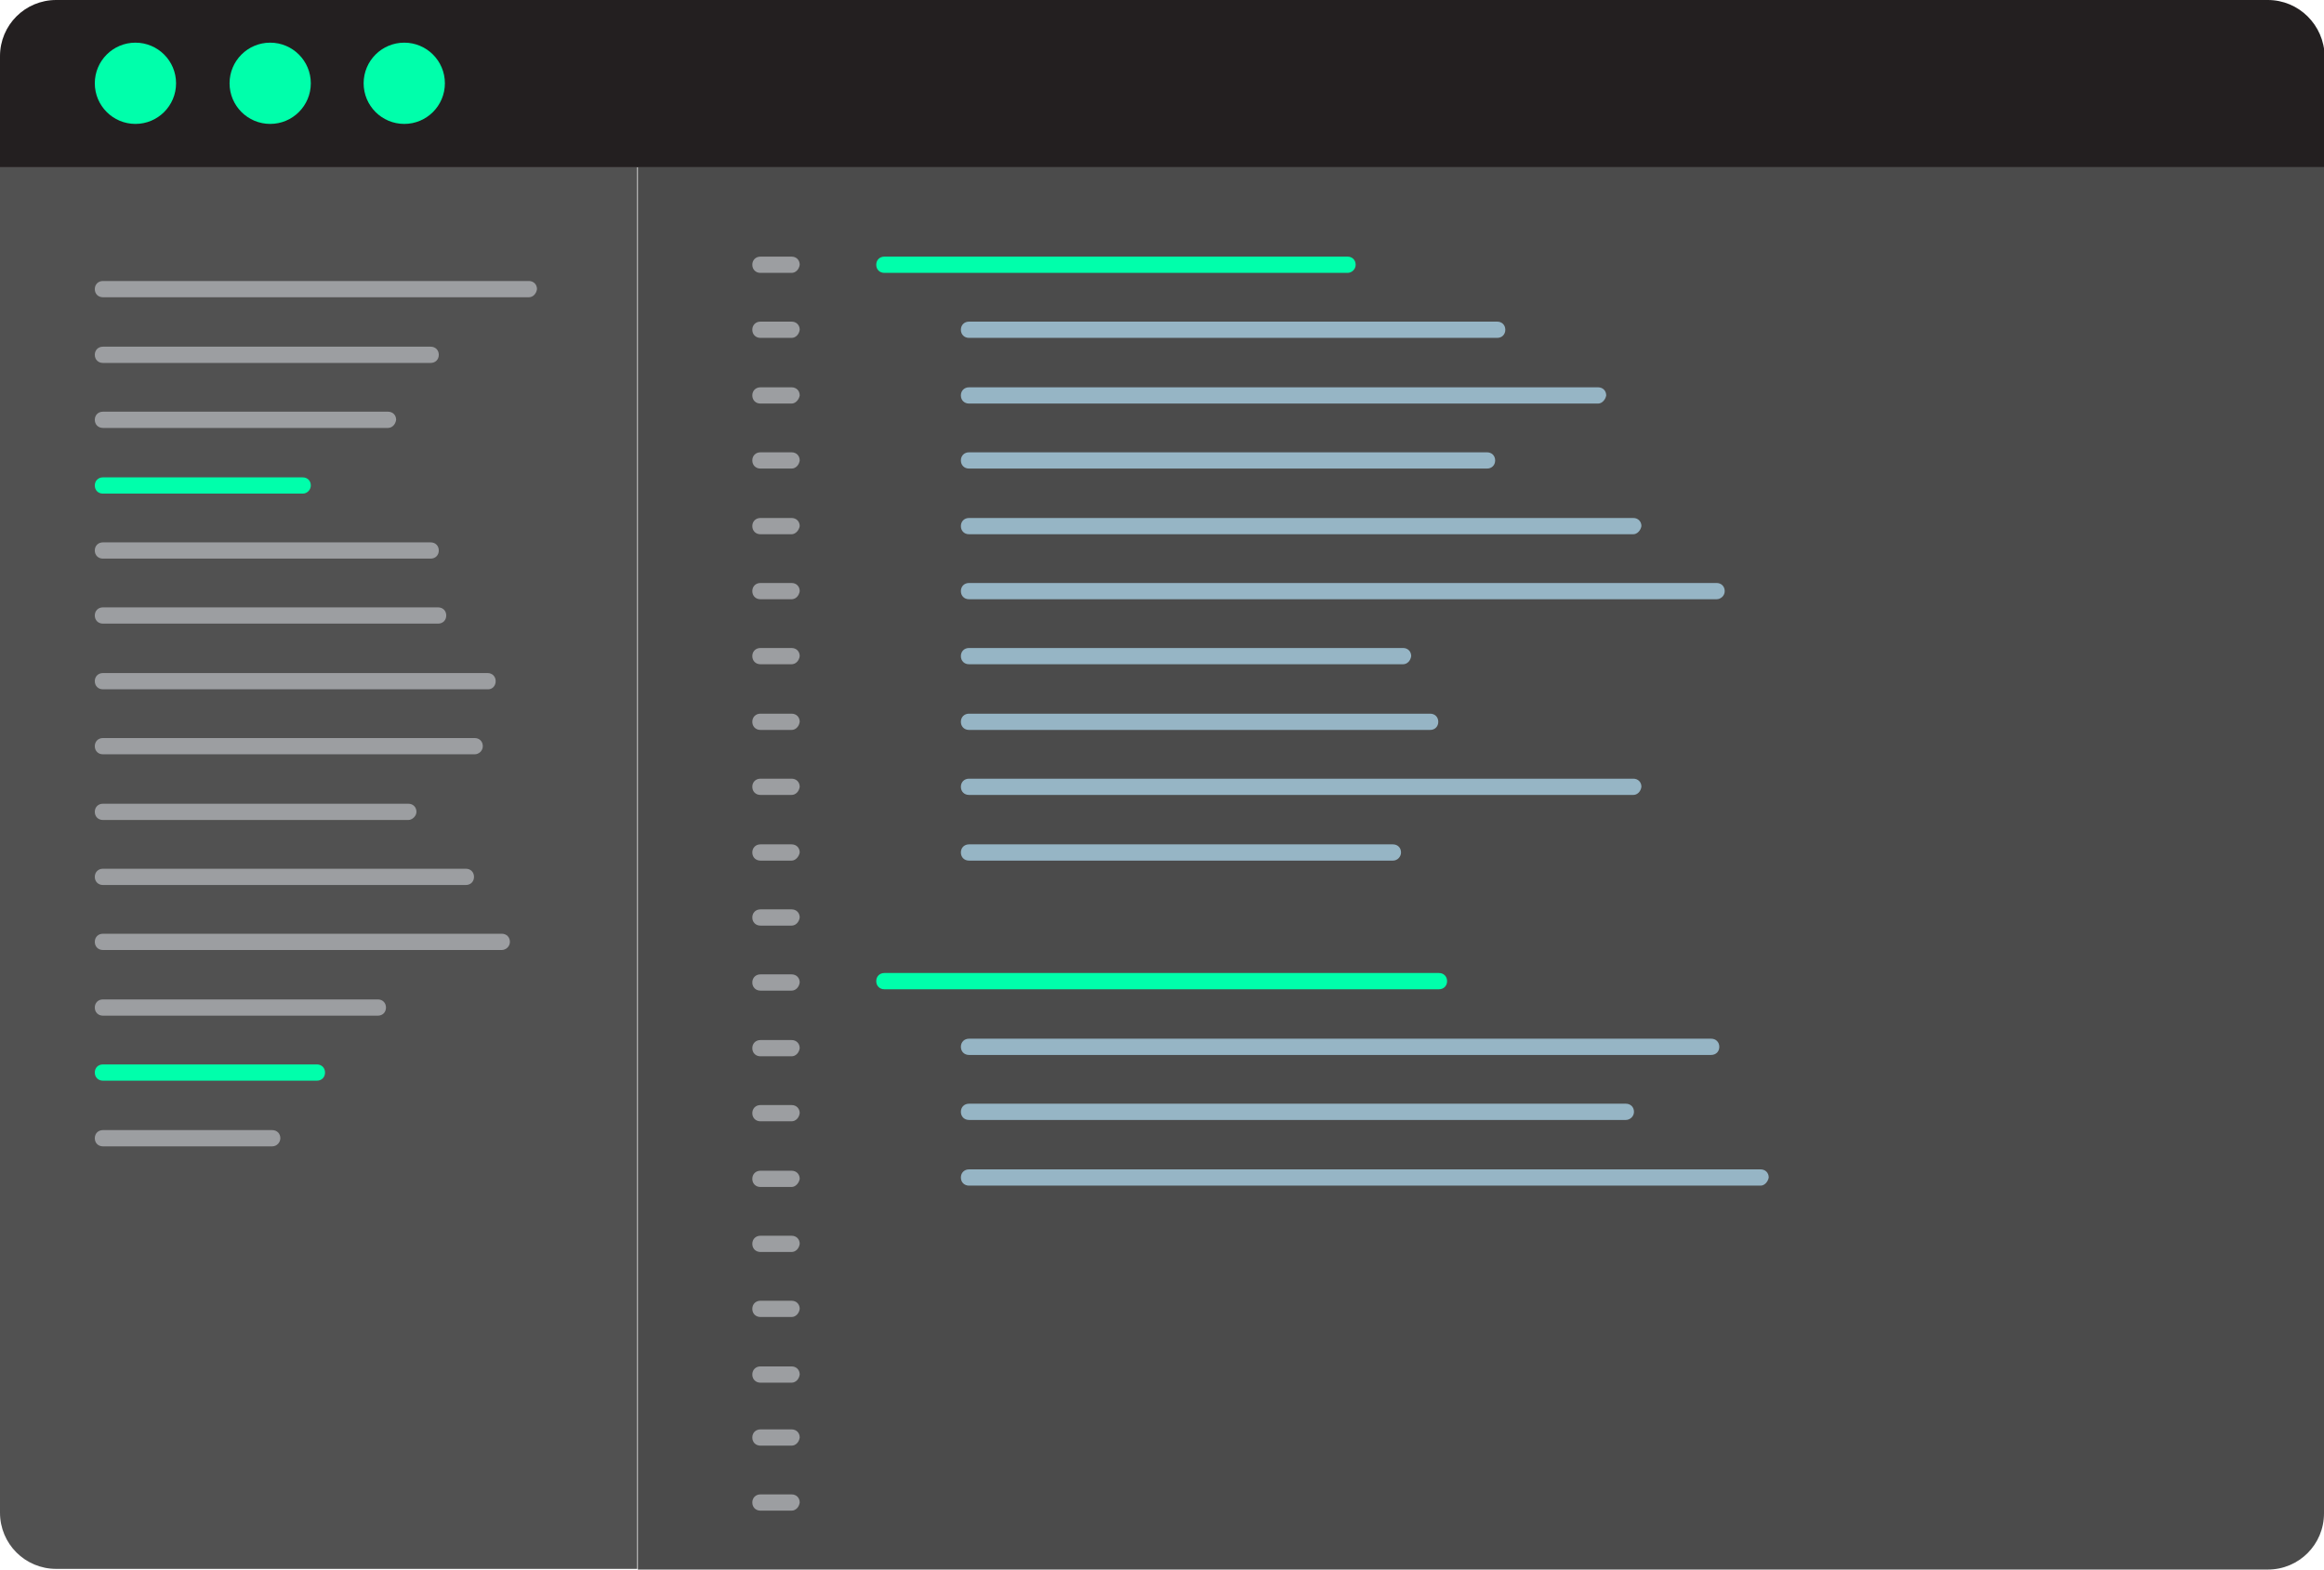
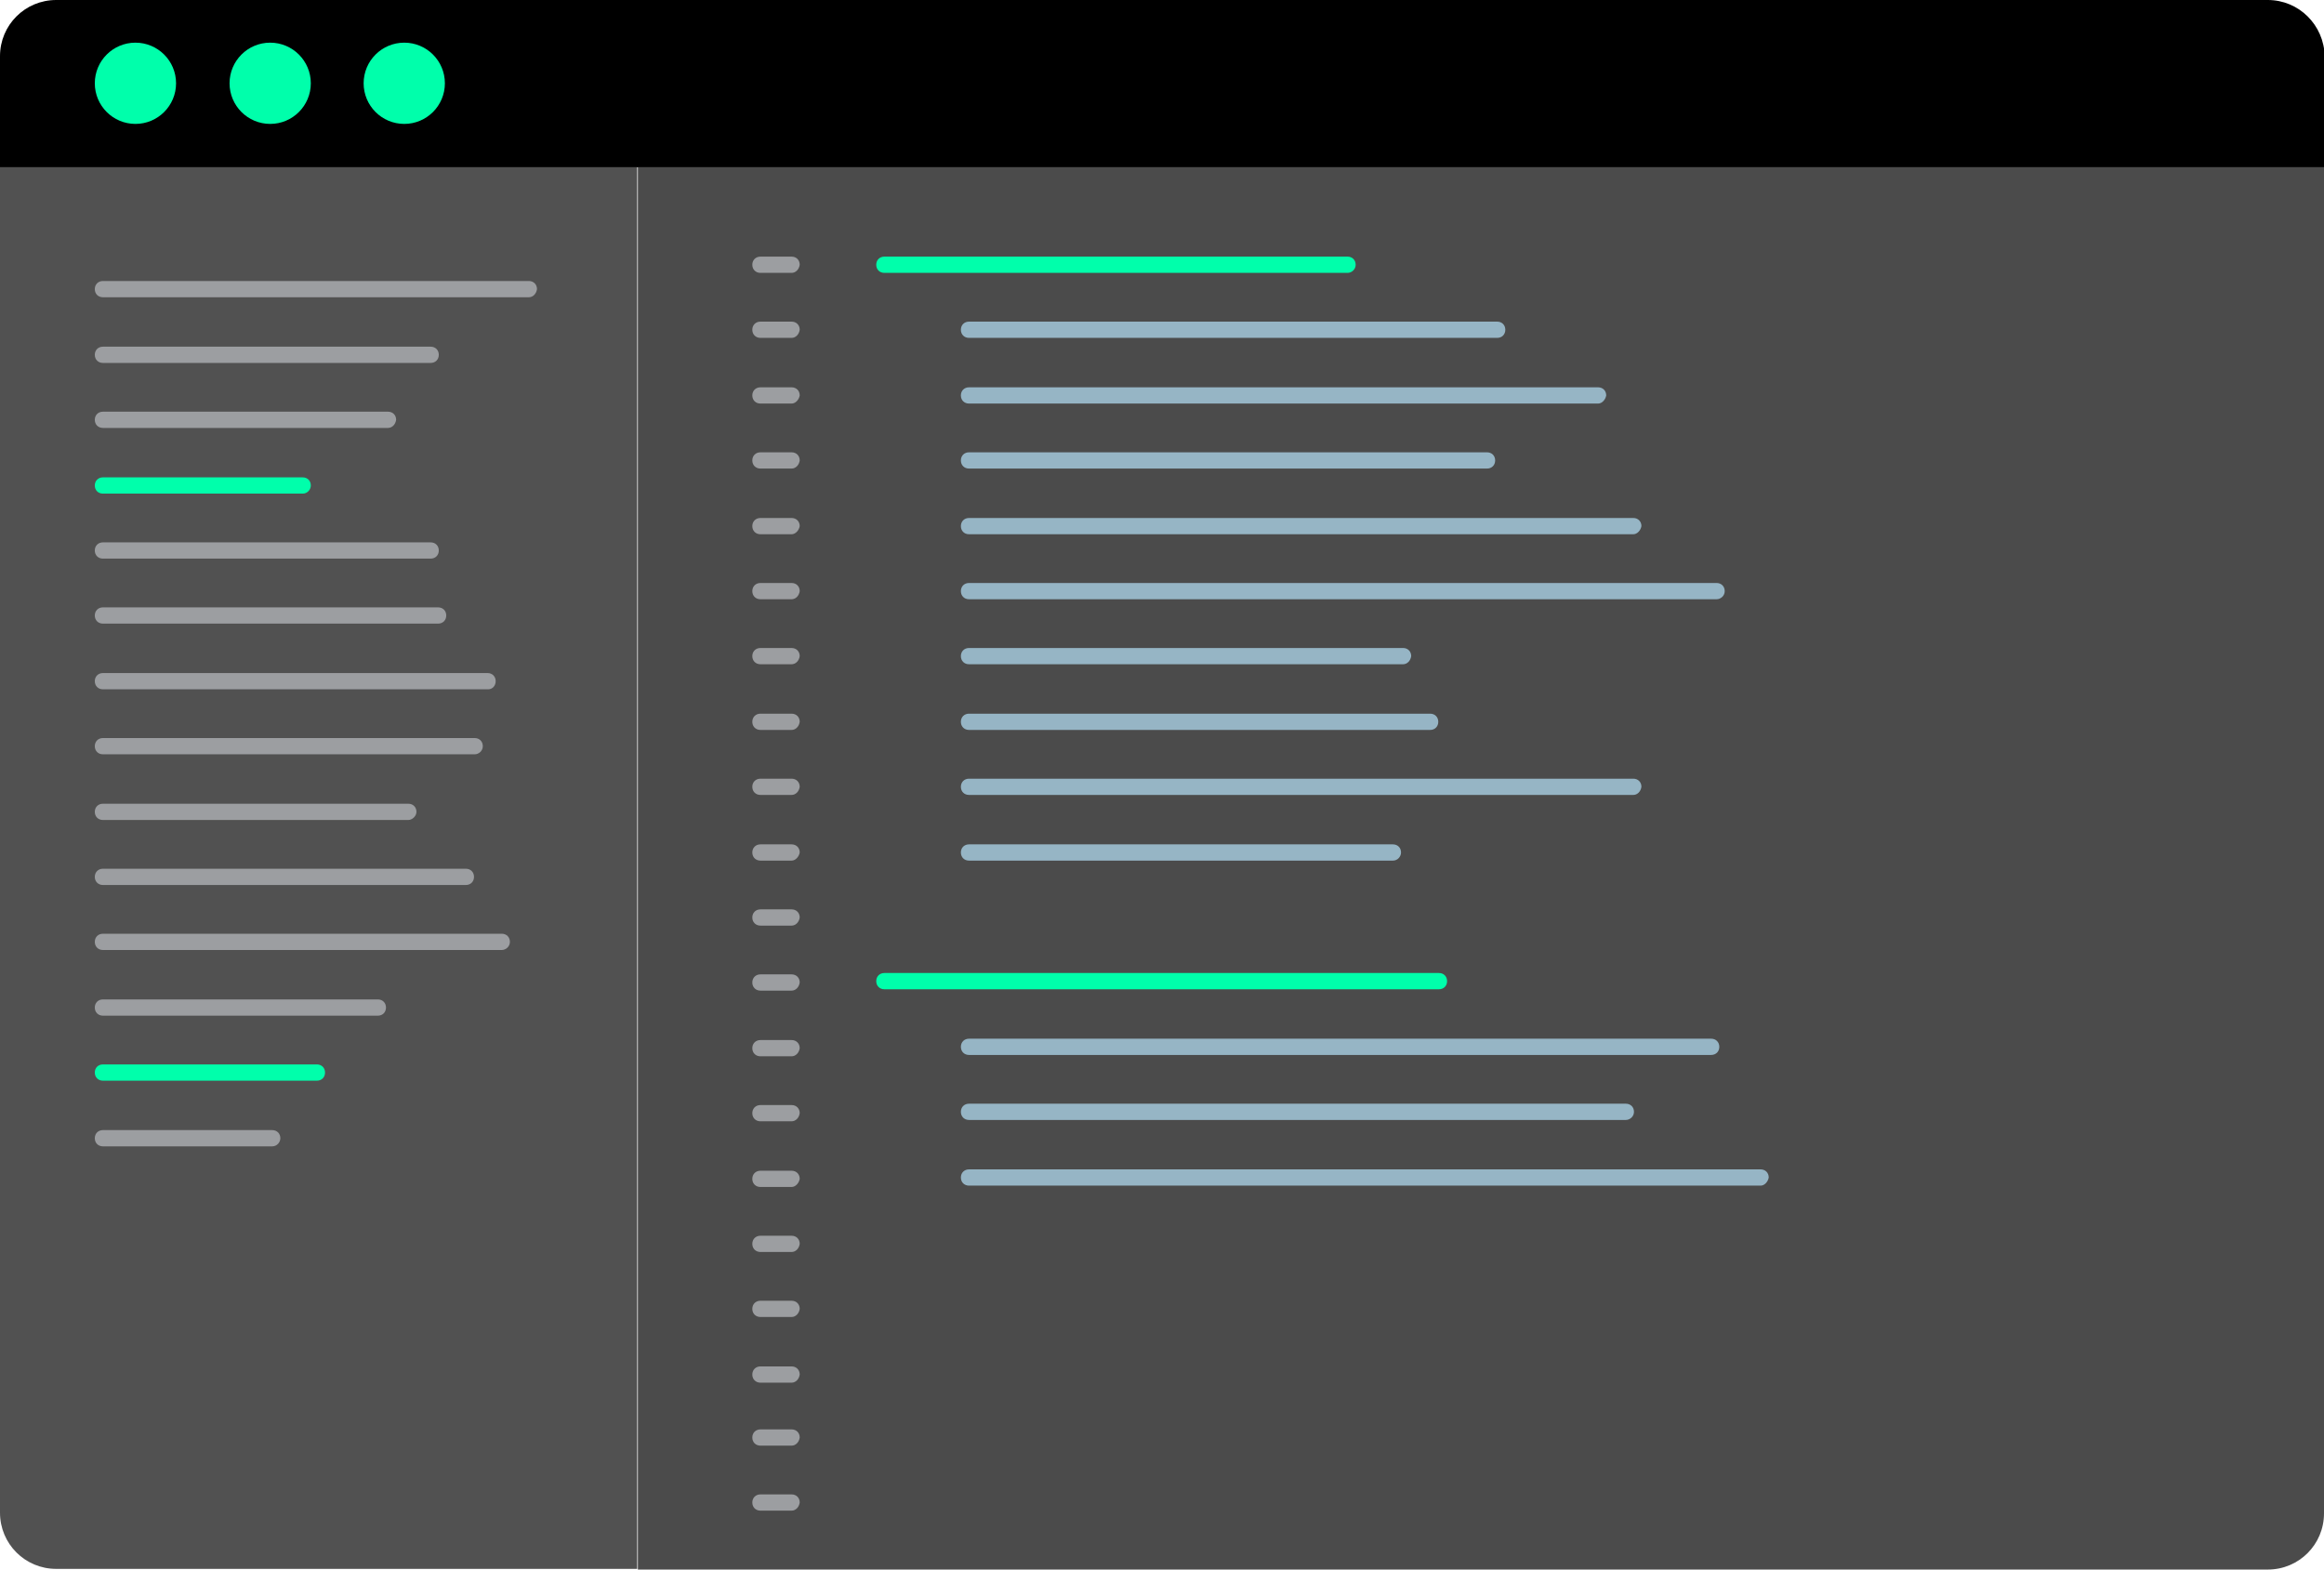
<svg xmlns="http://www.w3.org/2000/svg" version="1.1" id="Layer_1" x="0px" y="0px" viewBox="0 0 343.2 231.8" style="enable-background:new 0 0 343.2 231.8;" xml:space="preserve">
  <style type="text/css">
	.st0{opacity:0.8;fill:#1E1E1E;enable-background:new    ;}
	.st1{opacity:0.8;fill:#252526;enable-background:new    ;}
- 	.st2{fill:#231F20;}
- 	.st3{fill:#00FFAB;}
- 	.st4{fill:#9C9EA1;}
- 	.st5{fill:#96B5C5;}
+ 	.st2{fill:#00FFAB;}
+ 	.st3{fill:#9C9EA1;}
+ 	.st4{fill:#96B5C5;}
</style>
  <g id="Layer_1_00000005230900760339397350000001364994355796336050_">
</g>
  <g id="Layer_3">
</g>
  <g id="Layer_4">
    <g>
      <g>
-         <path class="st0" d="M94.2,231.8h240.7c4.6,0,8.3-3.7,8.3-8.3V24.7h-249V231.8z" />
-         <path class="st1" d="M0,24.7v198.7c0,4.6,3.7,8.3,8.3,8.3h85.8v-207H0z" />
-         <path class="st2" d="M334.9,0H94.2H8.3C3.7,0,0,3.7,0,8.3v16.4h94.2h249.1V8.3C343.2,3.7,339.5,0,334.9,0z" />
+         <path class="st0" d="M94.2,231.8h240.7c4.6,0,8.3-3.7,8.3-8.3V24.7h-249L94.2,231.8L94.2,231.8z" />
+         <path class="st1" d="M0,24.7v198.7c0,4.6,3.7,8.3,8.3,8.3h85.8v-207C94.1,24.7,0,24.7,0,24.7z" />
+         <path d="M334.9,0H94.2H8.3C3.7,0,0,3.7,0,8.3v16.4h94.2h249.1V8.3C343.2,3.7,339.5,0,334.9,0z" />
      </g>
      <g>
-         <circle class="st3" cx="20" cy="12.3" r="6" />
-         <circle class="st3" cx="59.7" cy="12.3" r="6" />
-         <circle class="st3" cx="39.9" cy="12.3" r="6" />
+         <circle class="st2" cx="20" cy="12.3" r="6" />
+         <circle class="st2" cx="59.7" cy="12.3" r="6" />
+         <circle class="st2" cx="39.9" cy="12.3" r="6" />
      </g>
-       <path class="st4" d="M78.1,43.9H15.2c-0.7,0-1.2-0.5-1.2-1.2l0,0c0-0.7,0.5-1.2,1.2-1.2h62.9c0.7,0,1.2,0.5,1.2,1.2l0,0    C79.2,43.4,78.7,43.9,78.1,43.9z" />
-       <path class="st4" d="M57.3,63.2H15.2c-0.7,0-1.2-0.5-1.2-1.2l0,0c0-0.7,0.5-1.2,1.2-1.2h42.1c0.7,0,1.2,0.5,1.2,1.2l0,0    C58.4,62.7,57.9,63.2,57.3,63.2z" />
-       <path class="st4" d="M63.6,82.5H15.2c-0.7,0-1.2-0.5-1.2-1.2l0,0c0-0.7,0.5-1.2,1.2-1.2h48.4c0.7,0,1.2,0.5,1.2,1.2l0,0    C64.8,82,64.3,82.5,63.6,82.5z" />
-       <path class="st4" d="M72.1,101.8H15.2c-0.7,0-1.2-0.5-1.2-1.2l0,0c0-0.7,0.5-1.2,1.2-1.2H72c0.7,0,1.2,0.5,1.2,1.2l0,0    C73.2,101.3,72.7,101.8,72.1,101.8z" />
-       <path class="st4" d="M60.3,121.1H15.2c-0.7,0-1.2-0.5-1.2-1.2l0,0c0-0.7,0.5-1.2,1.2-1.2h45.1c0.7,0,1.2,0.5,1.2,1.2l0,0    C61.5,120.5,60.9,121.1,60.3,121.1z" />
-       <path class="st4" d="M74.1,140.3H15.2c-0.7,0-1.2-0.5-1.2-1.2l0,0c0-0.7,0.5-1.2,1.2-1.2h58.9c0.7,0,1.2,0.5,1.2,1.2l0,0    C75.3,139.8,74.7,140.3,74.1,140.3z" />
-       <path class="st3" d="M46.8,159.6H15.2c-0.7,0-1.2-0.5-1.2-1.2l0,0c0-0.7,0.5-1.2,1.2-1.2h31.6c0.7,0,1.2,0.5,1.2,1.2l0,0    C48,159.1,47.5,159.6,46.8,159.6z" />
-       <path class="st4" d="M63.6,53.6H15.2c-0.7,0-1.2-0.5-1.2-1.2l0,0c0-0.7,0.5-1.2,1.2-1.2h48.4c0.7,0,1.2,0.5,1.2,1.2l0,0    C64.8,53.1,64.3,53.6,63.6,53.6z" />
-       <path class="st3" d="M44.7,72.9H15.2c-0.7,0-1.2-0.5-1.2-1.2l0,0c0-0.7,0.5-1.2,1.2-1.2h29.5c0.7,0,1.2,0.5,1.2,1.2l0,0    C45.9,72.3,45.4,72.9,44.7,72.9z" />
-       <path class="st4" d="M64.7,92.1H15.2c-0.7,0-1.2-0.5-1.2-1.2l0,0c0-0.7,0.5-1.2,1.2-1.2h49.5c0.7,0,1.2,0.5,1.2,1.2l0,0    C65.9,91.6,65.4,92.1,64.7,92.1z" />
-       <path class="st4" d="M70.1,111.4H15.2c-0.7,0-1.2-0.5-1.2-1.2l0,0c0-0.7,0.5-1.2,1.2-1.2h54.9c0.7,0,1.2,0.5,1.2,1.2l0,0    C71.3,110.9,70.7,111.4,70.1,111.4z" />
-       <path class="st4" d="M68.8,130.7H15.2c-0.7,0-1.2-0.5-1.2-1.2l0,0c0-0.7,0.5-1.2,1.2-1.2h53.6c0.7,0,1.2,0.5,1.2,1.2l0,0    C70,130.2,69.5,130.7,68.8,130.7z" />
-       <path class="st4" d="M55.8,150H15.2c-0.7,0-1.2-0.5-1.2-1.2l0,0c0-0.7,0.5-1.2,1.2-1.2h40.6c0.7,0,1.2,0.5,1.2,1.2l0,0    C57,149.5,56.5,150,55.8,150z" />
-       <path class="st4" d="M40.2,169.3h-25c-0.7,0-1.2-0.5-1.2-1.2l0,0c0-0.7,0.5-1.2,1.2-1.2h25c0.7,0,1.2,0.5,1.2,1.2l0,0    C41.4,168.7,40.9,169.3,40.2,169.3z" />
-       <path class="st4" d="M116.9,40.3h-4.6c-0.7,0-1.2-0.5-1.2-1.2l0,0c0-0.7,0.5-1.2,1.2-1.2h4.6c0.7,0,1.2,0.5,1.2,1.2l0,0    C118,39.8,117.5,40.3,116.9,40.3z" />
-       <path class="st4" d="M116.9,59.6h-4.6c-0.7,0-1.2-0.5-1.2-1.2l0,0c0-0.7,0.5-1.2,1.2-1.2h4.6c0.7,0,1.2,0.5,1.2,1.2l0,0    C118,59,117.5,59.6,116.9,59.6z" />
-       <path class="st4" d="M116.9,78.9h-4.6c-0.7,0-1.2-0.5-1.2-1.2l0,0c0-0.7,0.5-1.2,1.2-1.2h4.6c0.7,0,1.2,0.5,1.2,1.2l0,0    C118,78.3,117.5,78.9,116.9,78.9z" />
-       <path class="st4" d="M116.9,98.1h-4.6c-0.7,0-1.2-0.5-1.2-1.2l0,0c0-0.7,0.5-1.2,1.2-1.2h4.6c0.7,0,1.2,0.5,1.2,1.2l0,0    C118,97.6,117.5,98.1,116.9,98.1z" />
-       <path class="st4" d="M116.9,117.4h-4.6c-0.7,0-1.2-0.5-1.2-1.2l0,0c0-0.7,0.5-1.2,1.2-1.2h4.6c0.7,0,1.2,0.5,1.2,1.2l0,0    C118,116.9,117.5,117.4,116.9,117.4z" />
-       <path class="st4" d="M116.9,136.7h-4.6c-0.7,0-1.2-0.5-1.2-1.2l0,0c0-0.7,0.5-1.2,1.2-1.2h4.6c0.7,0,1.2,0.5,1.2,1.2l0,0    C118,136.2,117.5,136.7,116.9,136.7z" />
-       <path class="st4" d="M116.9,156h-4.6c-0.7,0-1.2-0.5-1.2-1.2l0,0c0-0.7,0.5-1.2,1.2-1.2h4.6c0.7,0,1.2,0.5,1.2,1.2l0,0    C118,155.5,117.5,156,116.9,156z" />
-       <path class="st4" d="M116.9,175.3h-4.6c-0.7,0-1.2-0.5-1.2-1.2l0,0c0-0.7,0.5-1.2,1.2-1.2h4.6c0.7,0,1.2,0.5,1.2,1.2l0,0    C118,174.7,117.5,175.3,116.9,175.3z" />
-       <path class="st4" d="M116.9,194.5h-4.6c-0.7,0-1.2-0.5-1.2-1.2l0,0c0-0.7,0.5-1.2,1.2-1.2h4.6c0.7,0,1.2,0.5,1.2,1.2l0,0    C118,194,117.5,194.5,116.9,194.5z" />
-       <path class="st4" d="M116.9,49.9h-4.6c-0.7,0-1.2-0.5-1.2-1.2l0,0c0-0.7,0.5-1.2,1.2-1.2h4.6c0.7,0,1.2,0.5,1.2,1.2l0,0    C118,49.4,117.5,49.9,116.9,49.9z" />
-       <path class="st4" d="M116.9,69.2h-4.6c-0.7,0-1.2-0.5-1.2-1.2l0,0c0-0.7,0.5-1.2,1.2-1.2h4.6c0.7,0,1.2,0.5,1.2,1.2l0,0    C118,68.7,117.5,69.2,116.9,69.2z" />
-       <path class="st4" d="M116.9,88.5h-4.6c-0.7,0-1.2-0.5-1.2-1.2l0,0c0-0.7,0.5-1.2,1.2-1.2h4.6c0.7,0,1.2,0.5,1.2,1.2l0,0    C118,88,117.5,88.5,116.9,88.5z" />
-       <path class="st4" d="M116.9,107.8h-4.6c-0.7,0-1.2-0.5-1.2-1.2l0,0c0-0.7,0.5-1.2,1.2-1.2h4.6c0.7,0,1.2,0.5,1.2,1.2l0,0    C118,107.3,117.5,107.8,116.9,107.8z" />
-       <path class="st4" d="M116.9,127.1h-4.6c-0.7,0-1.2-0.5-1.2-1.2l0,0c0-0.7,0.5-1.2,1.2-1.2h4.6c0.7,0,1.2,0.5,1.2,1.2l0,0    C118,126.5,117.5,127.1,116.9,127.1z" />
-       <path class="st4" d="M116.9,146.3h-4.6c-0.7,0-1.2-0.5-1.2-1.2l0,0c0-0.7,0.5-1.2,1.2-1.2h4.6c0.7,0,1.2,0.5,1.2,1.2l0,0    C118,145.8,117.5,146.3,116.9,146.3z" />
-       <path class="st4" d="M116.9,165.6h-4.6c-0.7,0-1.2-0.5-1.2-1.2l0,0c0-0.7,0.5-1.2,1.2-1.2h4.6c0.7,0,1.2,0.5,1.2,1.2l0,0    C118,165.1,117.5,165.6,116.9,165.6z" />
-       <path class="st4" d="M116.9,184.9h-4.6c-0.7,0-1.2-0.5-1.2-1.2l0,0c0-0.7,0.5-1.2,1.2-1.2h4.6c0.7,0,1.2,0.5,1.2,1.2l0,0    C118,184.4,117.5,184.9,116.9,184.9z" />
-       <path class="st4" d="M116.9,204.2h-4.6c-0.7,0-1.2-0.5-1.2-1.2l0,0c0-0.7,0.5-1.2,1.2-1.2h4.6c0.7,0,1.2,0.5,1.2,1.2l0,0    C118,203.7,117.5,204.2,116.9,204.2z" />
-       <path class="st3" d="M199,40.3h-68.4c-0.7,0-1.2-0.5-1.2-1.2l0,0c0-0.7,0.5-1.2,1.2-1.2H199c0.7,0,1.2,0.5,1.2,1.2l0,0    C200.2,39.8,199.6,40.3,199,40.3z" />
-       <path class="st5" d="M236,59.6h-92.9c-0.7,0-1.2-0.5-1.2-1.2l0,0c0-0.7,0.5-1.2,1.2-1.2H236c0.7,0,1.2,0.5,1.2,1.2l0,0    C237.1,59,236.6,59.6,236,59.6z" />
-       <path class="st5" d="M241.2,78.9h-98.1c-0.7,0-1.2-0.5-1.2-1.2l0,0c0-0.7,0.5-1.2,1.2-1.2h98.1c0.7,0,1.2,0.5,1.2,1.2l0,0    C242.3,78.3,241.8,78.9,241.2,78.9z" />
-       <path class="st5" d="M252.7,155.8H143.1c-0.7,0-1.2-0.5-1.2-1.2l0,0c0-0.7,0.5-1.2,1.2-1.2h109.6c0.7,0,1.2,0.5,1.2,1.2l0,0    C253.9,155.3,253.4,155.8,252.7,155.8z" />
-       <path class="st5" d="M260,175.1H143.1c-0.7,0-1.2-0.5-1.2-1.2l0,0c0-0.7,0.5-1.2,1.2-1.2H260c0.7,0,1.2,0.5,1.2,1.2l0,0    C261.1,174.5,260.6,175.1,260,175.1z" />
-       <path class="st5" d="M221.1,49.9h-78c-0.7,0-1.2-0.5-1.2-1.2l0,0c0-0.7,0.5-1.2,1.2-1.2h78c0.7,0,1.2,0.5,1.2,1.2l0,0    C222.3,49.4,221.8,49.9,221.1,49.9z" />
-       <path class="st5" d="M219.6,69.2h-76.5c-0.7,0-1.2-0.5-1.2-1.2l0,0c0-0.7,0.5-1.2,1.2-1.2h76.5c0.7,0,1.2,0.5,1.2,1.2l0,0    C220.8,68.7,220.3,69.2,219.6,69.2z" />
-       <path class="st5" d="M253.5,88.5H143.1c-0.7,0-1.2-0.5-1.2-1.2l0,0c0-0.7,0.5-1.2,1.2-1.2h110.4c0.7,0,1.2,0.5,1.2,1.2l0,0    C254.7,88,254.1,88.5,253.5,88.5z" />
-       <path class="st3" d="M212.5,146.1h-81.9c-0.7,0-1.2-0.5-1.2-1.2l0,0c0-0.7,0.5-1.2,1.2-1.2h81.9c0.7,0,1.2,0.5,1.2,1.2l0,0    C213.7,145.6,213.2,146.1,212.5,146.1z" />
-       <path class="st5" d="M240.1,165.4h-97c-0.7,0-1.2-0.5-1.2-1.2l0,0c0-0.7,0.5-1.2,1.2-1.2h97c0.7,0,1.2,0.5,1.2,1.2l0,0    C241.3,164.9,240.7,165.4,240.1,165.4z" />
-       <path class="st4" d="M116.9,213.5h-4.6c-0.7,0-1.2-0.5-1.2-1.2l0,0c0-0.7,0.5-1.2,1.2-1.2h4.6c0.7,0,1.2,0.5,1.2,1.2l0,0    C118,213,117.5,213.5,116.9,213.5z" />
-       <path class="st4" d="M116.9,223.1h-4.6c-0.7,0-1.2-0.5-1.2-1.2l0,0c0-0.7,0.5-1.2,1.2-1.2h4.6c0.7,0,1.2,0.5,1.2,1.2l0,0    C118,222.6,117.5,223.1,116.9,223.1z" />
-       <path class="st5" d="M207.2,98.1h-64.1c-0.7,0-1.2-0.5-1.2-1.2l0,0c0-0.7,0.5-1.2,1.2-1.2h64.1c0.7,0,1.2,0.5,1.2,1.2l0,0    C208.3,97.6,207.8,98.1,207.2,98.1z" />
-       <path class="st5" d="M241.2,117.4h-98.1c-0.7,0-1.2-0.5-1.2-1.2l0,0c0-0.7,0.5-1.2,1.2-1.2h98.1c0.7,0,1.2,0.5,1.2,1.2l0,0    C242.3,116.9,241.8,117.4,241.2,117.4z" />
-       <path class="st5" d="M211.2,107.8h-68.1c-0.7,0-1.2-0.5-1.2-1.2l0,0c0-0.7,0.5-1.2,1.2-1.2h68.1c0.7,0,1.2,0.5,1.2,1.2l0,0    C212.4,107.3,211.9,107.8,211.2,107.8z" />
-       <path class="st5" d="M205.7,127.1h-62.6c-0.7,0-1.2-0.5-1.2-1.2l0,0c0-0.7,0.5-1.2,1.2-1.2h62.6c0.7,0,1.2,0.5,1.2,1.2l0,0    C206.9,126.5,206.4,127.1,205.7,127.1z" />
+       <path class="st3" d="M78.1,43.9H15.2c-0.7,0-1.2-0.5-1.2-1.2l0,0c0-0.7,0.5-1.2,1.2-1.2h62.9c0.7,0,1.2,0.5,1.2,1.2l0,0    C79.2,43.4,78.7,43.9,78.1,43.9z" />
+       <path class="st3" d="M57.3,63.2H15.2c-0.7,0-1.2-0.5-1.2-1.2l0,0c0-0.7,0.5-1.2,1.2-1.2h42.1c0.7,0,1.2,0.5,1.2,1.2l0,0    C58.4,62.7,57.9,63.2,57.3,63.2z" />
+       <path class="st3" d="M63.6,82.5H15.2c-0.7,0-1.2-0.5-1.2-1.2l0,0c0-0.7,0.5-1.2,1.2-1.2h48.4c0.7,0,1.2,0.5,1.2,1.2l0,0    C64.8,82,64.3,82.5,63.6,82.5z" />
+       <path class="st3" d="M72.1,101.8H15.2c-0.7,0-1.2-0.5-1.2-1.2l0,0c0-0.7,0.5-1.2,1.2-1.2H72c0.7,0,1.2,0.5,1.2,1.2l0,0    C73.2,101.3,72.7,101.8,72.1,101.8z" />
+       <path class="st3" d="M60.3,121.1H15.2c-0.7,0-1.2-0.5-1.2-1.2l0,0c0-0.7,0.5-1.2,1.2-1.2h45.1c0.7,0,1.2,0.5,1.2,1.2l0,0    C61.5,120.5,60.9,121.1,60.3,121.1z" />
+       <path class="st3" d="M74.1,140.3H15.2c-0.7,0-1.2-0.5-1.2-1.2l0,0c0-0.7,0.5-1.2,1.2-1.2h58.9c0.7,0,1.2,0.5,1.2,1.2l0,0    C75.3,139.8,74.7,140.3,74.1,140.3z" />
+       <path class="st2" d="M46.8,159.6H15.2c-0.7,0-1.2-0.5-1.2-1.2l0,0c0-0.7,0.5-1.2,1.2-1.2h31.6c0.7,0,1.2,0.5,1.2,1.2l0,0    C48,159.1,47.5,159.6,46.8,159.6z" />
+       <path class="st3" d="M63.6,53.6H15.2c-0.7,0-1.2-0.5-1.2-1.2l0,0c0-0.7,0.5-1.2,1.2-1.2h48.4c0.7,0,1.2,0.5,1.2,1.2l0,0    C64.8,53.1,64.3,53.6,63.6,53.6z" />
+       <path class="st2" d="M44.7,72.9H15.2c-0.7,0-1.2-0.5-1.2-1.2l0,0c0-0.7,0.5-1.2,1.2-1.2h29.5c0.7,0,1.2,0.5,1.2,1.2l0,0    C45.9,72.3,45.4,72.9,44.7,72.9z" />
+       <path class="st3" d="M64.7,92.1H15.2c-0.7,0-1.2-0.5-1.2-1.2l0,0c0-0.7,0.5-1.2,1.2-1.2h49.5c0.7,0,1.2,0.5,1.2,1.2l0,0    C65.9,91.6,65.4,92.1,64.7,92.1z" />
+       <path class="st3" d="M70.1,111.4H15.2c-0.7,0-1.2-0.5-1.2-1.2l0,0c0-0.7,0.5-1.2,1.2-1.2h54.9c0.7,0,1.2,0.5,1.2,1.2l0,0    C71.3,110.9,70.7,111.4,70.1,111.4z" />
+       <path class="st3" d="M68.8,130.7H15.2c-0.7,0-1.2-0.5-1.2-1.2l0,0c0-0.7,0.5-1.2,1.2-1.2h53.6c0.7,0,1.2,0.5,1.2,1.2l0,0    C70,130.2,69.5,130.7,68.8,130.7z" />
+       <path class="st3" d="M55.8,150H15.2c-0.7,0-1.2-0.5-1.2-1.2l0,0c0-0.7,0.5-1.2,1.2-1.2h40.6c0.7,0,1.2,0.5,1.2,1.2l0,0    C57,149.5,56.5,150,55.8,150z" />
+       <path class="st3" d="M40.2,169.3h-25c-0.7,0-1.2-0.5-1.2-1.2l0,0c0-0.7,0.5-1.2,1.2-1.2h25c0.7,0,1.2,0.5,1.2,1.2l0,0    C41.4,168.7,40.9,169.3,40.2,169.3z" />
+       <path class="st3" d="M116.9,40.3h-4.6c-0.7,0-1.2-0.5-1.2-1.2l0,0c0-0.7,0.5-1.2,1.2-1.2h4.6c0.7,0,1.2,0.5,1.2,1.2l0,0    C118,39.8,117.5,40.3,116.9,40.3z" />
+       <path class="st3" d="M116.9,59.6h-4.6c-0.7,0-1.2-0.5-1.2-1.2l0,0c0-0.7,0.5-1.2,1.2-1.2h4.6c0.7,0,1.2,0.5,1.2,1.2l0,0    C118,59,117.5,59.6,116.9,59.6z" />
+       <path class="st3" d="M116.9,78.9h-4.6c-0.7,0-1.2-0.5-1.2-1.2l0,0c0-0.7,0.5-1.2,1.2-1.2h4.6c0.7,0,1.2,0.5,1.2,1.2l0,0    C118,78.3,117.5,78.9,116.9,78.9z" />
+       <path class="st3" d="M116.9,98.1h-4.6c-0.7,0-1.2-0.5-1.2-1.2l0,0c0-0.7,0.5-1.2,1.2-1.2h4.6c0.7,0,1.2,0.5,1.2,1.2l0,0    C118,97.6,117.5,98.1,116.9,98.1z" />
+       <path class="st3" d="M116.9,117.4h-4.6c-0.7,0-1.2-0.5-1.2-1.2l0,0c0-0.7,0.5-1.2,1.2-1.2h4.6c0.7,0,1.2,0.5,1.2,1.2l0,0    C118,116.9,117.5,117.4,116.9,117.4z" />
+       <path class="st3" d="M116.9,136.7h-4.6c-0.7,0-1.2-0.5-1.2-1.2l0,0c0-0.7,0.5-1.2,1.2-1.2h4.6c0.7,0,1.2,0.5,1.2,1.2l0,0    C118,136.2,117.5,136.7,116.9,136.7z" />
+       <path class="st3" d="M116.9,156h-4.6c-0.7,0-1.2-0.5-1.2-1.2l0,0c0-0.7,0.5-1.2,1.2-1.2h4.6c0.7,0,1.2,0.5,1.2,1.2l0,0    C118,155.5,117.5,156,116.9,156z" />
+       <path class="st3" d="M116.9,175.3h-4.6c-0.7,0-1.2-0.5-1.2-1.2l0,0c0-0.7,0.5-1.2,1.2-1.2h4.6c0.7,0,1.2,0.5,1.2,1.2l0,0    C118,174.7,117.5,175.3,116.9,175.3z" />
+       <path class="st3" d="M116.9,194.5h-4.6c-0.7,0-1.2-0.5-1.2-1.2l0,0c0-0.7,0.5-1.2,1.2-1.2h4.6c0.7,0,1.2,0.5,1.2,1.2l0,0    C118,194,117.5,194.5,116.9,194.5z" />
+       <path class="st3" d="M116.9,49.9h-4.6c-0.7,0-1.2-0.5-1.2-1.2l0,0c0-0.7,0.5-1.2,1.2-1.2h4.6c0.7,0,1.2,0.5,1.2,1.2l0,0    C118,49.4,117.5,49.9,116.9,49.9z" />
+       <path class="st3" d="M116.9,69.2h-4.6c-0.7,0-1.2-0.5-1.2-1.2l0,0c0-0.7,0.5-1.2,1.2-1.2h4.6c0.7,0,1.2,0.5,1.2,1.2l0,0    C118,68.7,117.5,69.2,116.9,69.2z" />
+       <path class="st3" d="M116.9,88.5h-4.6c-0.7,0-1.2-0.5-1.2-1.2l0,0c0-0.7,0.5-1.2,1.2-1.2h4.6c0.7,0,1.2,0.5,1.2,1.2l0,0    C118,88,117.5,88.5,116.9,88.5z" />
+       <path class="st3" d="M116.9,107.8h-4.6c-0.7,0-1.2-0.5-1.2-1.2l0,0c0-0.7,0.5-1.2,1.2-1.2h4.6c0.7,0,1.2,0.5,1.2,1.2l0,0    C118,107.3,117.5,107.8,116.9,107.8z" />
+       <path class="st3" d="M116.9,127.1h-4.6c-0.7,0-1.2-0.5-1.2-1.2l0,0c0-0.7,0.5-1.2,1.2-1.2h4.6c0.7,0,1.2,0.5,1.2,1.2l0,0    C118,126.5,117.5,127.1,116.9,127.1z" />
+       <path class="st3" d="M116.9,146.3h-4.6c-0.7,0-1.2-0.5-1.2-1.2l0,0c0-0.7,0.5-1.2,1.2-1.2h4.6c0.7,0,1.2,0.5,1.2,1.2l0,0    C118,145.8,117.5,146.3,116.9,146.3z" />
+       <path class="st3" d="M116.9,165.6h-4.6c-0.7,0-1.2-0.5-1.2-1.2l0,0c0-0.7,0.5-1.2,1.2-1.2h4.6c0.7,0,1.2,0.5,1.2,1.2l0,0    C118,165.1,117.5,165.6,116.9,165.6z" />
+       <path class="st3" d="M116.9,184.9h-4.6c-0.7,0-1.2-0.5-1.2-1.2l0,0c0-0.7,0.5-1.2,1.2-1.2h4.6c0.7,0,1.2,0.5,1.2,1.2l0,0    C118,184.4,117.5,184.9,116.9,184.9z" />
+       <path class="st3" d="M116.9,204.2h-4.6c-0.7,0-1.2-0.5-1.2-1.2l0,0c0-0.7,0.5-1.2,1.2-1.2h4.6c0.7,0,1.2,0.5,1.2,1.2l0,0    C118,203.7,117.5,204.2,116.9,204.2z" />
+       <path class="st2" d="M199,40.3h-68.4c-0.7,0-1.2-0.5-1.2-1.2l0,0c0-0.7,0.5-1.2,1.2-1.2H199c0.7,0,1.2,0.5,1.2,1.2l0,0    C200.2,39.8,199.6,40.3,199,40.3z" />
+       <path class="st4" d="M236,59.6h-92.9c-0.7,0-1.2-0.5-1.2-1.2l0,0c0-0.7,0.5-1.2,1.2-1.2H236c0.7,0,1.2,0.5,1.2,1.2l0,0    C237.1,59,236.6,59.6,236,59.6z" />
+       <path class="st4" d="M241.2,78.9h-98.1c-0.7,0-1.2-0.5-1.2-1.2l0,0c0-0.7,0.5-1.2,1.2-1.2h98.1c0.7,0,1.2,0.5,1.2,1.2l0,0    C242.3,78.3,241.8,78.9,241.2,78.9z" />
+       <path class="st4" d="M252.7,155.8H143.1c-0.7,0-1.2-0.5-1.2-1.2l0,0c0-0.7,0.5-1.2,1.2-1.2h109.6c0.7,0,1.2,0.5,1.2,1.2l0,0    C253.9,155.3,253.4,155.8,252.7,155.8z" />
+       <path class="st4" d="M260,175.1H143.1c-0.7,0-1.2-0.5-1.2-1.2l0,0c0-0.7,0.5-1.2,1.2-1.2H260c0.7,0,1.2,0.5,1.2,1.2l0,0    C261.1,174.5,260.6,175.1,260,175.1z" />
+       <path class="st4" d="M221.1,49.9h-78c-0.7,0-1.2-0.5-1.2-1.2l0,0c0-0.7,0.5-1.2,1.2-1.2h78c0.7,0,1.2,0.5,1.2,1.2l0,0    C222.3,49.4,221.8,49.9,221.1,49.9z" />
+       <path class="st4" d="M219.6,69.2h-76.5c-0.7,0-1.2-0.5-1.2-1.2l0,0c0-0.7,0.5-1.2,1.2-1.2h76.5c0.7,0,1.2,0.5,1.2,1.2l0,0    C220.8,68.7,220.3,69.2,219.6,69.2z" />
+       <path class="st4" d="M253.5,88.5H143.1c-0.7,0-1.2-0.5-1.2-1.2l0,0c0-0.7,0.5-1.2,1.2-1.2h110.4c0.7,0,1.2,0.5,1.2,1.2l0,0    C254.7,88,254.1,88.5,253.5,88.5z" />
+       <path class="st2" d="M212.5,146.1h-81.9c-0.7,0-1.2-0.5-1.2-1.2l0,0c0-0.7,0.5-1.2,1.2-1.2h81.9c0.7,0,1.2,0.5,1.2,1.2l0,0    C213.7,145.6,213.2,146.1,212.5,146.1z" />
+       <path class="st4" d="M240.1,165.4h-97c-0.7,0-1.2-0.5-1.2-1.2l0,0c0-0.7,0.5-1.2,1.2-1.2h97c0.7,0,1.2,0.5,1.2,1.2l0,0    C241.3,164.9,240.7,165.4,240.1,165.4z" />
+       <path class="st3" d="M116.9,213.5h-4.6c-0.7,0-1.2-0.5-1.2-1.2l0,0c0-0.7,0.5-1.2,1.2-1.2h4.6c0.7,0,1.2,0.5,1.2,1.2l0,0    C118,213,117.5,213.5,116.9,213.5z" />
+       <path class="st3" d="M116.9,223.1h-4.6c-0.7,0-1.2-0.5-1.2-1.2l0,0c0-0.7,0.5-1.2,1.2-1.2h4.6c0.7,0,1.2,0.5,1.2,1.2l0,0    C118,222.6,117.5,223.1,116.9,223.1z" />
+       <path class="st4" d="M207.2,98.1h-64.1c-0.7,0-1.2-0.5-1.2-1.2l0,0c0-0.7,0.5-1.2,1.2-1.2h64.1c0.7,0,1.2,0.5,1.2,1.2l0,0    C208.3,97.6,207.8,98.1,207.2,98.1z" />
+       <path class="st4" d="M241.2,117.4h-98.1c-0.7,0-1.2-0.5-1.2-1.2l0,0c0-0.7,0.5-1.2,1.2-1.2h98.1c0.7,0,1.2,0.5,1.2,1.2l0,0    C242.3,116.9,241.8,117.4,241.2,117.4z" />
+       <path class="st4" d="M211.2,107.8h-68.1c-0.7,0-1.2-0.5-1.2-1.2l0,0c0-0.7,0.5-1.2,1.2-1.2h68.1c0.7,0,1.2,0.5,1.2,1.2l0,0    C212.4,107.3,211.9,107.8,211.2,107.8z" />
+       <path class="st4" d="M205.7,127.1h-62.6c-0.7,0-1.2-0.5-1.2-1.2l0,0c0-0.7,0.5-1.2,1.2-1.2h62.6c0.7,0,1.2,0.5,1.2,1.2l0,0    C206.9,126.5,206.4,127.1,205.7,127.1z" />
    </g>
  </g>
</svg>
